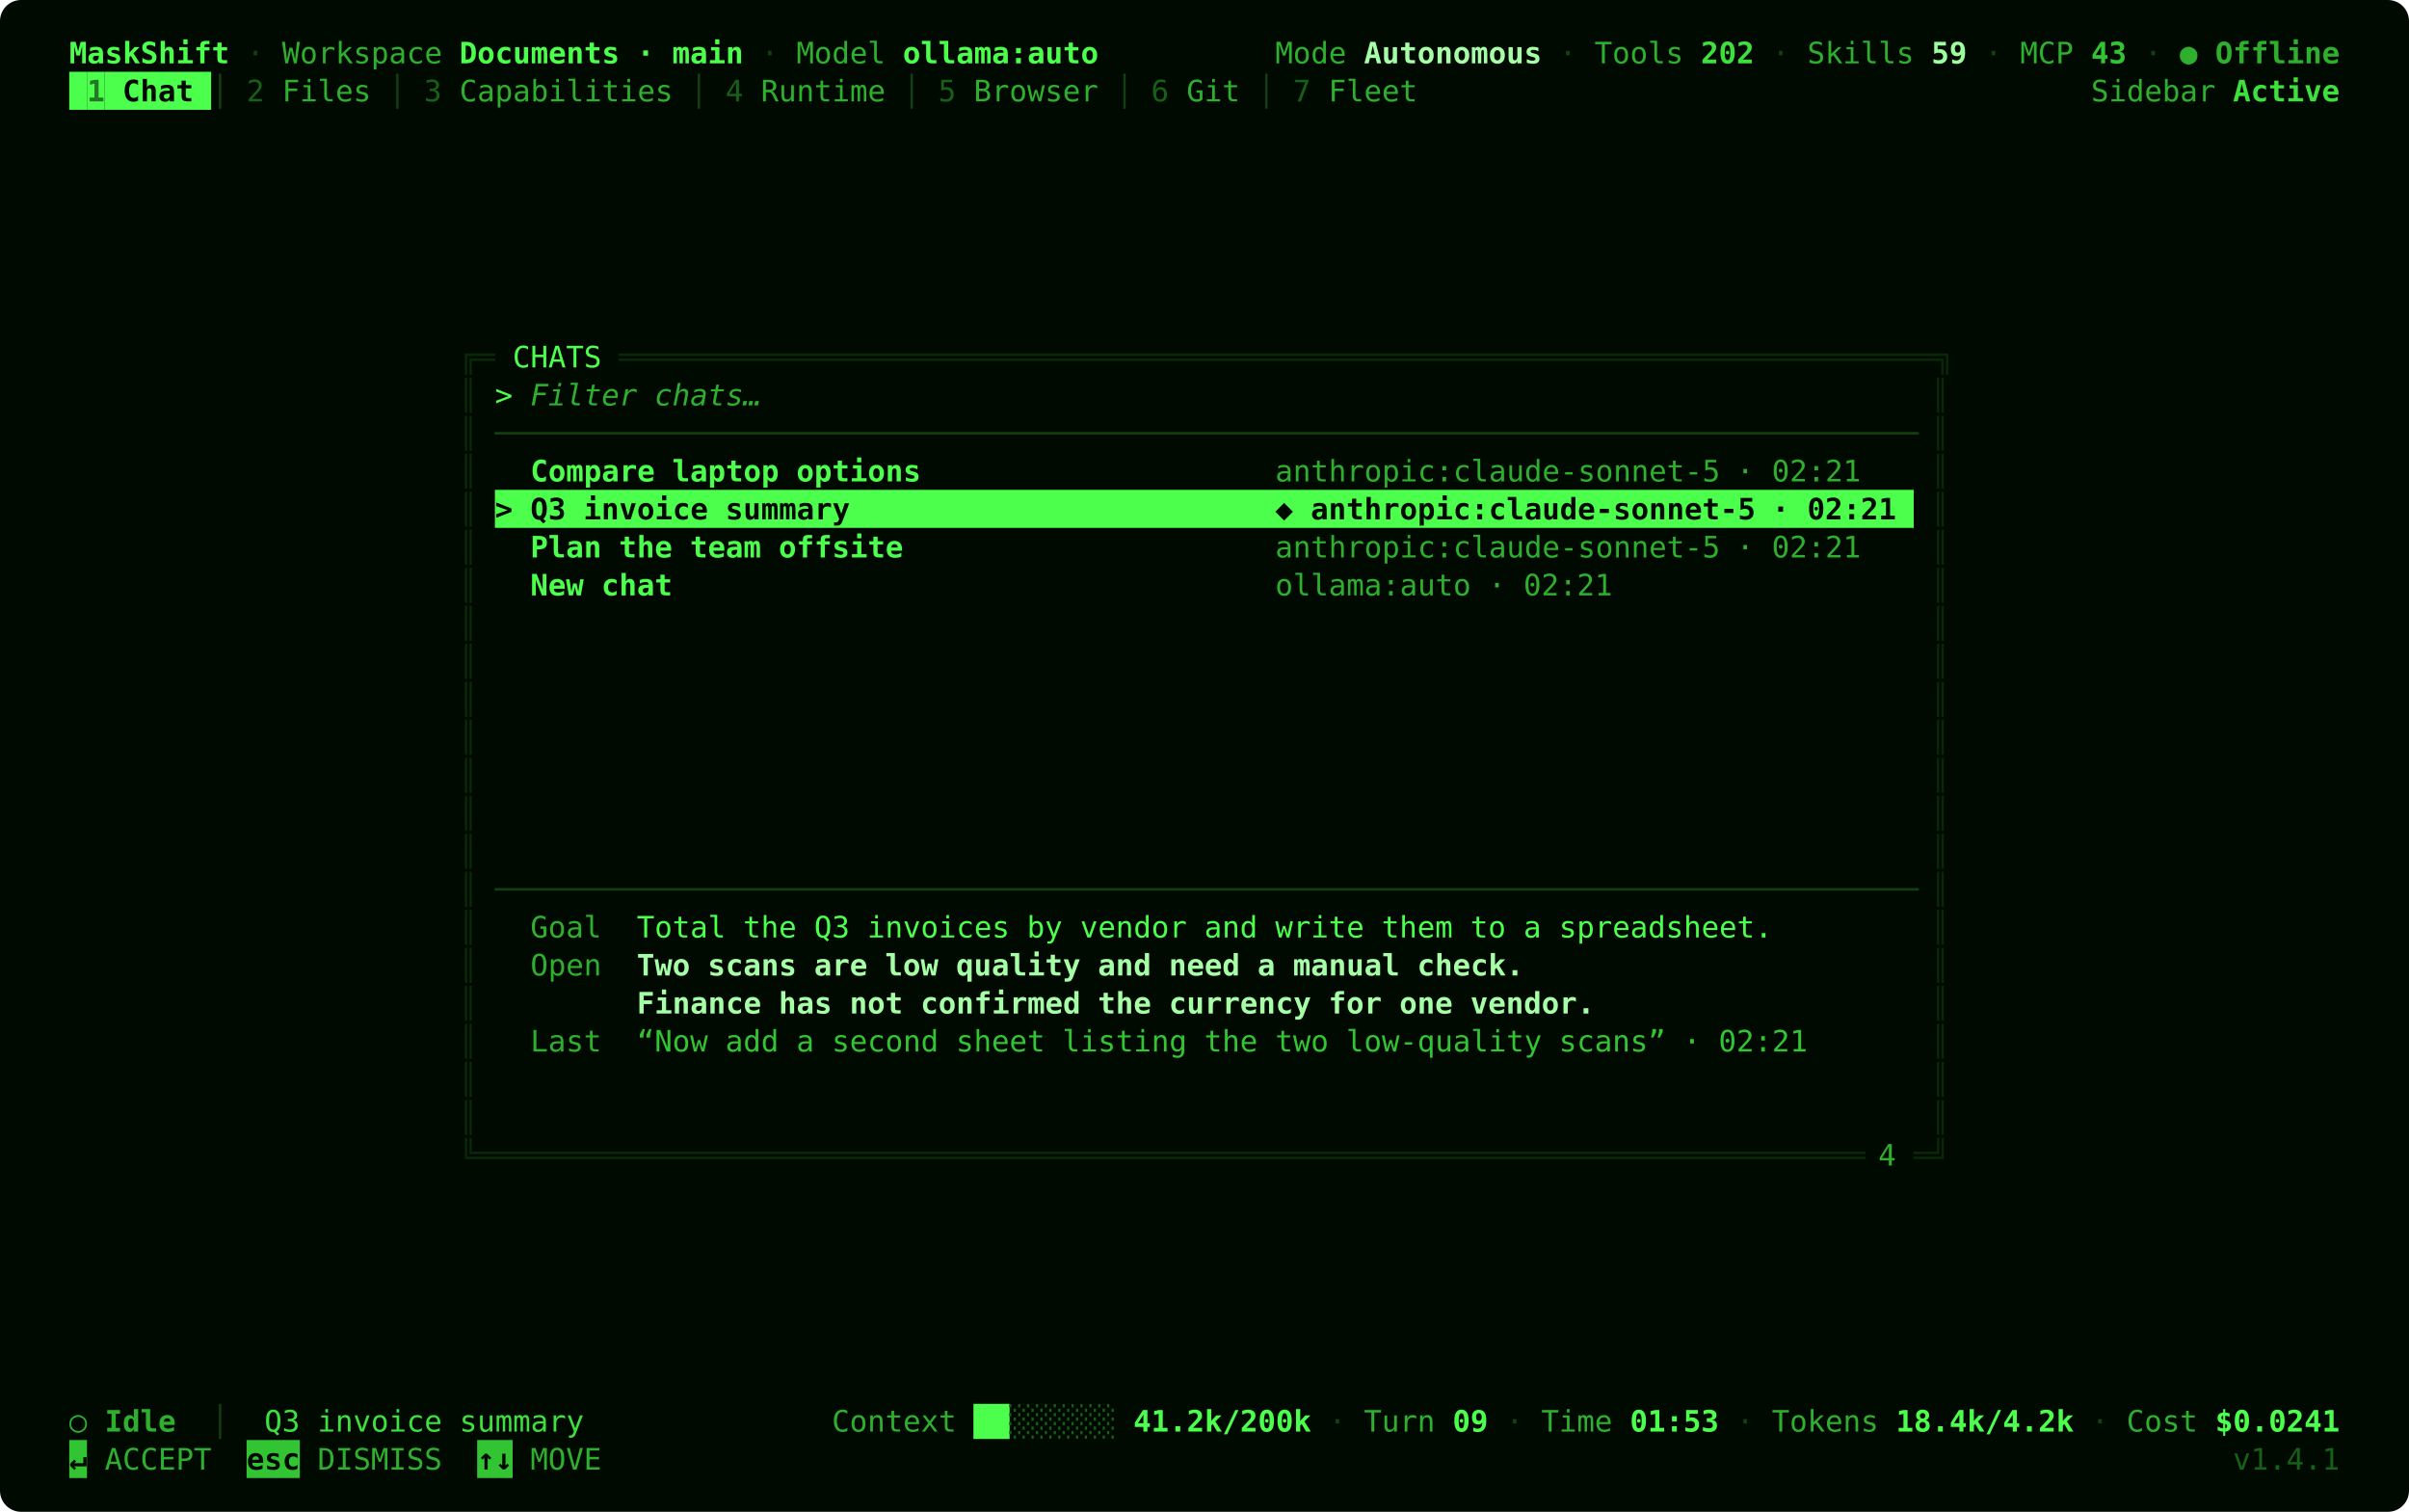
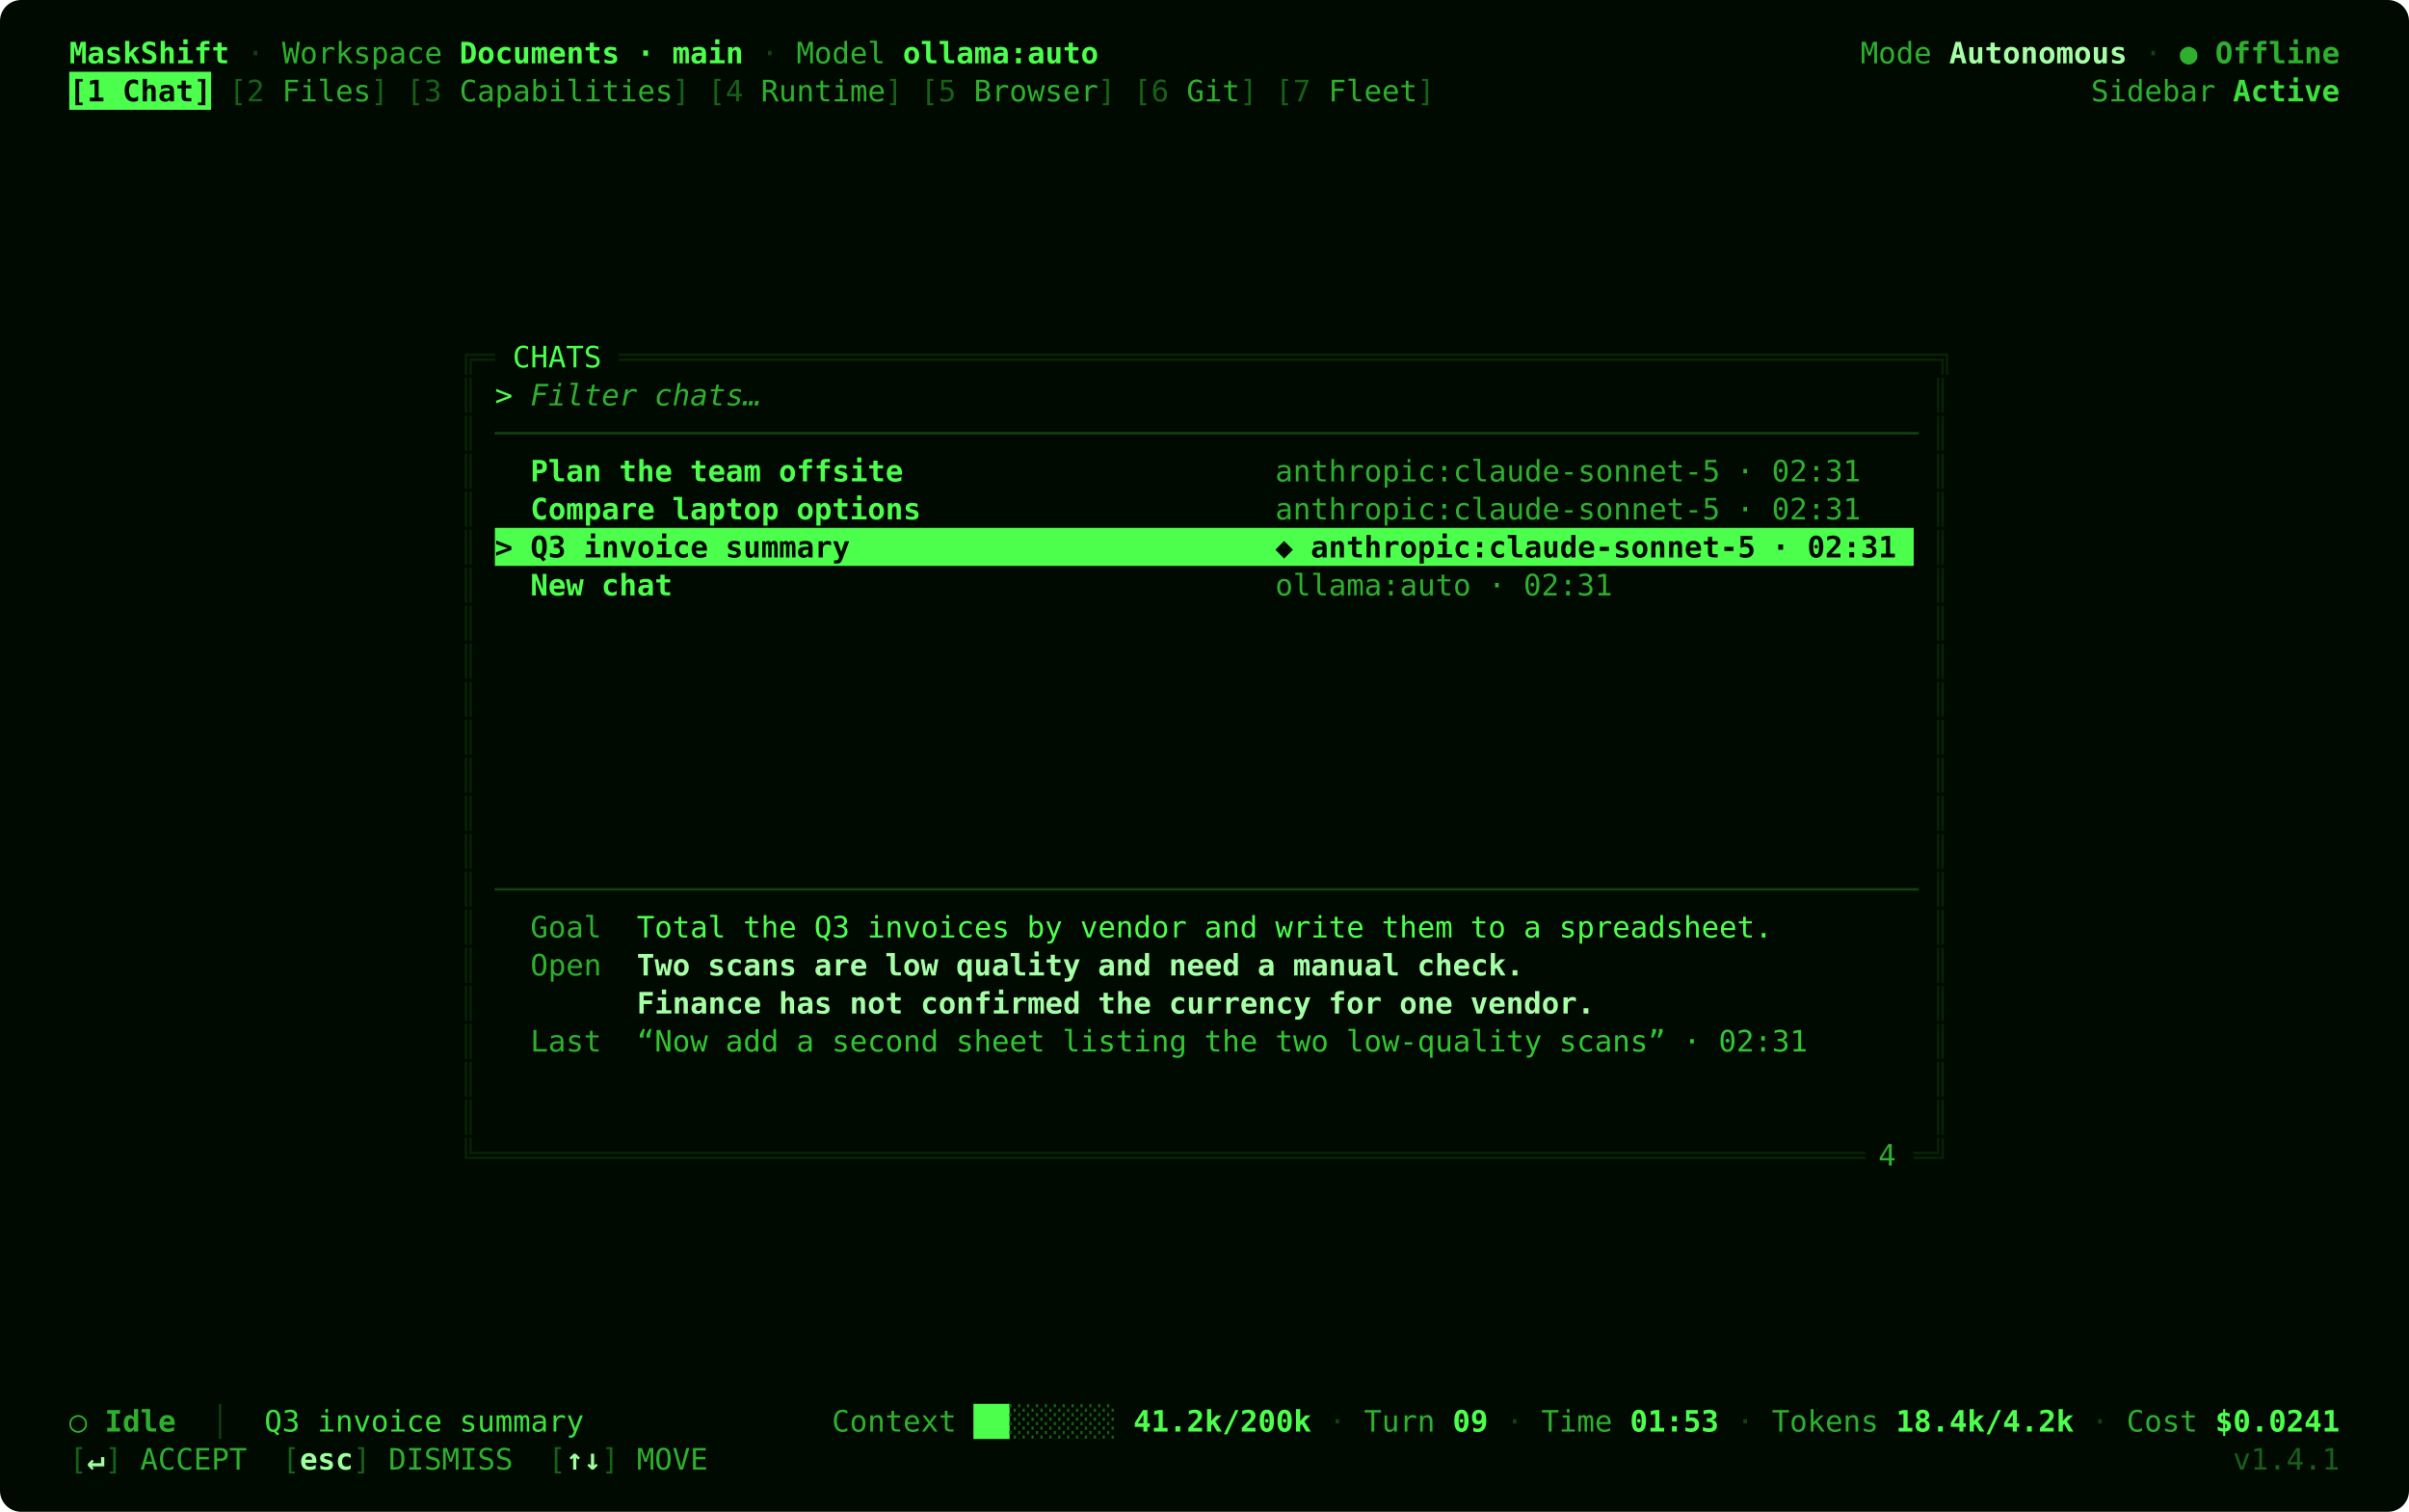
<svg xmlns="http://www.w3.org/2000/svg" width="1141" height="716" viewBox="0 0 1141 716" role="img" aria-label="MaskShift — chats">
  <rect width="100%" height="100%" rx="10" fill="#010a01" />
  <g font-family="SFMono-Regular, Menlo, Consolas, DejaVu Sans Mono, monospace" font-size="14" xml:space="preserve">
    <text x="32.80" y="30.00" fill="#4dff4d" textLength="75.60" lengthAdjust="spacingAndGlyphs" font-weight="700">MaskShift</text>
    <text x="116.80" y="30.00" fill="#124012" textLength="8.40" lengthAdjust="spacingAndGlyphs">·</text>
    <text x="133.60" y="30.00" fill="#2eaf2e" textLength="75.60" lengthAdjust="spacingAndGlyphs">Workspace</text>
    <text x="217.60" y="30.00" fill="#4dff4d" textLength="75.60" lengthAdjust="spacingAndGlyphs" font-weight="700">Documents</text>
    <text x="301.60" y="30.00" fill="#4dff4d" textLength="8.40" lengthAdjust="spacingAndGlyphs" font-weight="700">·</text>
    <text x="318.40" y="30.00" fill="#4dff4d" textLength="33.60" lengthAdjust="spacingAndGlyphs" font-weight="700">main</text>
    <text x="360.40" y="30.00" fill="#124012" textLength="8.40" lengthAdjust="spacingAndGlyphs">·</text>
    <text x="377.20" y="30.00" fill="#2eaf2e" textLength="42.00" lengthAdjust="spacingAndGlyphs">Model</text>
    <text x="427.60" y="30.00" fill="#4dff4d" textLength="92.40" lengthAdjust="spacingAndGlyphs" font-weight="700">ollama:auto</text>
-     <text x="604.00" y="30.00" fill="#2eaf2e" textLength="33.60" lengthAdjust="spacingAndGlyphs">Mode</text>
-     <text x="646.00" y="30.00" fill="#a6ffa6" textLength="84.00" lengthAdjust="spacingAndGlyphs" font-weight="700">Autonomous</text>
-     <text x="738.40" y="30.00" fill="#124012" textLength="8.40" lengthAdjust="spacingAndGlyphs">·</text>
-     <text x="755.20" y="30.00" fill="#2eaf2e" textLength="42.00" lengthAdjust="spacingAndGlyphs">Tools</text>
-     <text x="805.60" y="30.00" fill="#3ee03e" textLength="25.20" lengthAdjust="spacingAndGlyphs" font-weight="700">202</text>
-     <text x="839.20" y="30.00" fill="#124012" textLength="8.40" lengthAdjust="spacingAndGlyphs">·</text>
-     <text x="856.00" y="30.00" fill="#2eaf2e" textLength="50.40" lengthAdjust="spacingAndGlyphs">Skills</text>
-     <text x="914.80" y="30.00" fill="#9dff9d" textLength="16.80" lengthAdjust="spacingAndGlyphs" font-weight="700">59</text>
-     <text x="940.00" y="30.00" fill="#124012" textLength="8.40" lengthAdjust="spacingAndGlyphs">·</text>
-     <text x="956.80" y="30.00" fill="#2eaf2e" textLength="25.20" lengthAdjust="spacingAndGlyphs">MCP</text>
-     <text x="990.40" y="30.00" fill="#33c433" textLength="16.80" lengthAdjust="spacingAndGlyphs" font-weight="700">43</text>
+     <text x="881.20" y="30.00" fill="#2eaf2e" textLength="33.60" lengthAdjust="spacingAndGlyphs">Mode</text>
+     <text x="923.20" y="30.00" fill="#a6ffa6" textLength="84.00" lengthAdjust="spacingAndGlyphs" font-weight="700">Autonomous</text>
    <text x="1015.60" y="30.00" fill="#124012" textLength="8.40" lengthAdjust="spacingAndGlyphs">·</text>
    <text x="1032.40" y="30.00" fill="#2eaf2e" textLength="8.40" lengthAdjust="spacingAndGlyphs">●</text>
    <text x="1049.20" y="30.00" fill="#2eaf2e" textLength="58.80" lengthAdjust="spacingAndGlyphs" font-weight="700">Offline</text>
-     <rect x="32.80" y="34.00" width="8.40" height="18" fill="#4dff4d" />
-     <rect x="41.20" y="34.00" width="8.40" height="18" fill="#4dff4d" />
-     <text x="41.20" y="48.00" fill="#237823" textLength="8.40" lengthAdjust="spacingAndGlyphs" font-weight="700">1</text>
-     <rect x="49.60" y="34.00" width="50.40" height="18" fill="#4dff4d" />
-     <text x="58.00" y="48.00" fill="#010a01" textLength="33.60" lengthAdjust="spacingAndGlyphs" font-weight="700">Chat</text>
-     <text x="100.00" y="48.00" fill="#124012" textLength="8.40" lengthAdjust="spacingAndGlyphs">│</text>
-     <text x="116.80" y="48.00" fill="#176017" textLength="8.40" lengthAdjust="spacingAndGlyphs">2</text>
+     <rect x="32.80" y="34.00" width="67.20" height="18" fill="#4dff4d" />
+     <text x="32.80" y="48.00" fill="#010a01" textLength="16.80" lengthAdjust="spacingAndGlyphs" font-weight="700">[1</text>
+     <text x="58.00" y="48.00" fill="#010a01" textLength="42.00" lengthAdjust="spacingAndGlyphs" font-weight="700">Chat]</text>
+     <text x="108.40" y="48.00" fill="#176017" textLength="16.80" lengthAdjust="spacingAndGlyphs">[2</text>
    <text x="133.60" y="48.00" fill="#2eaf2e" textLength="42.00" lengthAdjust="spacingAndGlyphs">Files</text>
-     <text x="184.00" y="48.00" fill="#124012" textLength="8.40" lengthAdjust="spacingAndGlyphs">│</text>
-     <text x="200.80" y="48.00" fill="#176017" textLength="8.40" lengthAdjust="spacingAndGlyphs">3</text>
+     <text x="175.60" y="48.00" fill="#176017" textLength="8.40" lengthAdjust="spacingAndGlyphs">]</text>
+     <text x="192.40" y="48.00" fill="#176017" textLength="16.80" lengthAdjust="spacingAndGlyphs">[3</text>
    <text x="217.60" y="48.00" fill="#2eaf2e" textLength="100.80" lengthAdjust="spacingAndGlyphs">Capabilities</text>
-     <text x="326.80" y="48.00" fill="#124012" textLength="8.40" lengthAdjust="spacingAndGlyphs">│</text>
-     <text x="343.60" y="48.00" fill="#176017" textLength="8.40" lengthAdjust="spacingAndGlyphs">4</text>
+     <text x="318.40" y="48.00" fill="#176017" textLength="8.40" lengthAdjust="spacingAndGlyphs">]</text>
+     <text x="335.20" y="48.00" fill="#176017" textLength="16.80" lengthAdjust="spacingAndGlyphs">[4</text>
    <text x="360.40" y="48.00" fill="#2eaf2e" textLength="58.80" lengthAdjust="spacingAndGlyphs">Runtime</text>
-     <text x="427.60" y="48.00" fill="#124012" textLength="8.40" lengthAdjust="spacingAndGlyphs">│</text>
-     <text x="444.40" y="48.00" fill="#176017" textLength="8.40" lengthAdjust="spacingAndGlyphs">5</text>
+     <text x="419.20" y="48.00" fill="#176017" textLength="8.40" lengthAdjust="spacingAndGlyphs">]</text>
+     <text x="436.00" y="48.00" fill="#176017" textLength="16.80" lengthAdjust="spacingAndGlyphs">[5</text>
    <text x="461.20" y="48.00" fill="#2eaf2e" textLength="58.80" lengthAdjust="spacingAndGlyphs">Browser</text>
-     <text x="528.40" y="48.00" fill="#124012" textLength="8.40" lengthAdjust="spacingAndGlyphs">│</text>
-     <text x="545.20" y="48.00" fill="#176017" textLength="8.40" lengthAdjust="spacingAndGlyphs">6</text>
+     <text x="520.00" y="48.00" fill="#176017" textLength="8.40" lengthAdjust="spacingAndGlyphs">]</text>
+     <text x="536.80" y="48.00" fill="#176017" textLength="16.80" lengthAdjust="spacingAndGlyphs">[6</text>
    <text x="562.00" y="48.00" fill="#2eaf2e" textLength="25.20" lengthAdjust="spacingAndGlyphs">Git</text>
-     <text x="595.60" y="48.00" fill="#124012" textLength="8.40" lengthAdjust="spacingAndGlyphs">│</text>
-     <text x="612.40" y="48.00" fill="#176017" textLength="8.40" lengthAdjust="spacingAndGlyphs">7</text>
+     <text x="587.20" y="48.00" fill="#176017" textLength="8.40" lengthAdjust="spacingAndGlyphs">]</text>
+     <text x="604.00" y="48.00" fill="#176017" textLength="16.80" lengthAdjust="spacingAndGlyphs">[7</text>
    <text x="629.20" y="48.00" fill="#2eaf2e" textLength="42.00" lengthAdjust="spacingAndGlyphs">Fleet</text>
+     <text x="671.20" y="48.00" fill="#176017" textLength="8.40" lengthAdjust="spacingAndGlyphs">]</text>
    <text x="990.40" y="48.00" fill="#2eaf2e" textLength="58.80" lengthAdjust="spacingAndGlyphs">Sidebar</text>
    <text x="1057.60" y="48.00" fill="#3ee03e" textLength="50.40" lengthAdjust="spacingAndGlyphs" font-weight="700">Active</text>
-     <text x="217.60" y="174.00" fill="#082808" textLength="16.80" lengthAdjust="spacingAndGlyphs">╔═</text>
+     <text x="217.60" y="174.00" fill="#072207" textLength="16.80" lengthAdjust="spacingAndGlyphs">╔═</text>
    <text x="242.80" y="174.00" fill="#4dff4d" textLength="42.00" lengthAdjust="spacingAndGlyphs">CHATS</text>
-     <text x="293.20" y="174.00" fill="#082808" textLength="630.00" lengthAdjust="spacingAndGlyphs">══════════════════════════════════════════════════════════════════════════╗</text>
-     <text x="217.60" y="192.00" fill="#082808" textLength="8.40" lengthAdjust="spacingAndGlyphs">║</text>
+     <text x="293.20" y="174.00" fill="#072207" textLength="630.00" lengthAdjust="spacingAndGlyphs">══════════════════════════════════════════════════════════════════════════╗</text>
+     <text x="217.60" y="192.00" fill="#072207" textLength="8.40" lengthAdjust="spacingAndGlyphs">║</text>
    <text x="234.40" y="192.00" fill="#4dff4d" textLength="8.40" lengthAdjust="spacingAndGlyphs">&gt;</text>
    <text x="251.20" y="192.00" fill="#2eaf2e" textLength="50.40" lengthAdjust="spacingAndGlyphs" font-style="italic">Filter</text>
    <text x="310.00" y="192.00" fill="#2eaf2e" textLength="50.40" lengthAdjust="spacingAndGlyphs" font-style="italic">chats…</text>
-     <text x="914.80" y="192.00" fill="#082808" textLength="8.40" lengthAdjust="spacingAndGlyphs">║</text>
-     <text x="217.60" y="210.00" fill="#082808" textLength="8.40" lengthAdjust="spacingAndGlyphs">║</text>
+     <text x="914.80" y="192.00" fill="#072207" textLength="8.40" lengthAdjust="spacingAndGlyphs">║</text>
+     <text x="217.60" y="210.00" fill="#072207" textLength="8.40" lengthAdjust="spacingAndGlyphs">║</text>
    <text x="234.40" y="210.00" fill="#124012" textLength="672.00" lengthAdjust="spacingAndGlyphs">────────────────────────────────────────────────────────────────────────────────</text>
-     <text x="914.80" y="210.00" fill="#082808" textLength="8.40" lengthAdjust="spacingAndGlyphs">║</text>
-     <text x="217.60" y="228.00" fill="#082808" textLength="8.40" lengthAdjust="spacingAndGlyphs">║</text>
-     <text x="251.20" y="228.00" fill="#4dff4d" textLength="58.80" lengthAdjust="spacingAndGlyphs" font-weight="700">Compare</text>
-     <text x="318.40" y="228.00" fill="#4dff4d" textLength="50.40" lengthAdjust="spacingAndGlyphs" font-weight="700">laptop</text>
-     <text x="377.20" y="228.00" fill="#4dff4d" textLength="58.80" lengthAdjust="spacingAndGlyphs" font-weight="700">options</text>
+     <text x="914.80" y="210.00" fill="#072207" textLength="8.40" lengthAdjust="spacingAndGlyphs">║</text>
+     <text x="217.60" y="228.00" fill="#072207" textLength="8.40" lengthAdjust="spacingAndGlyphs">║</text>
+     <text x="251.20" y="228.00" fill="#4dff4d" textLength="33.60" lengthAdjust="spacingAndGlyphs" font-weight="700">Plan</text>
+     <text x="293.20" y="228.00" fill="#4dff4d" textLength="25.20" lengthAdjust="spacingAndGlyphs" font-weight="700">the</text>
+     <text x="326.80" y="228.00" fill="#4dff4d" textLength="33.60" lengthAdjust="spacingAndGlyphs" font-weight="700">team</text>
+     <text x="368.80" y="228.00" fill="#4dff4d" textLength="58.80" lengthAdjust="spacingAndGlyphs" font-weight="700">offsite</text>
    <text x="604.00" y="228.00" fill="#2eaf2e" textLength="210.00" lengthAdjust="spacingAndGlyphs">anthropic:claude-sonnet-5</text>
    <text x="822.40" y="228.00" fill="#2eaf2e" textLength="8.40" lengthAdjust="spacingAndGlyphs">·</text>
-     <text x="839.20" y="228.00" fill="#2eaf2e" textLength="42.00" lengthAdjust="spacingAndGlyphs">02:21</text>
-     <text x="914.80" y="228.00" fill="#082808" textLength="8.40" lengthAdjust="spacingAndGlyphs">║</text>
-     <text x="217.60" y="246.00" fill="#082808" textLength="8.40" lengthAdjust="spacingAndGlyphs">║</text>
-     <rect x="234.40" y="232.00" width="672.00" height="18" fill="#4dff4d" />
-     <text x="234.40" y="246.00" fill="#010a01" textLength="8.40" lengthAdjust="spacingAndGlyphs" font-weight="700">&gt;</text>
-     <text x="251.20" y="246.00" fill="#010a01" textLength="16.80" lengthAdjust="spacingAndGlyphs" font-weight="700">Q3</text>
-     <text x="276.40" y="246.00" fill="#010a01" textLength="58.80" lengthAdjust="spacingAndGlyphs" font-weight="700">invoice</text>
-     <text x="343.60" y="246.00" fill="#010a01" textLength="58.80" lengthAdjust="spacingAndGlyphs" font-weight="700">summary</text>
-     <text x="604.00" y="246.00" fill="#010a01" textLength="8.40" lengthAdjust="spacingAndGlyphs" font-weight="700">◆</text>
-     <text x="620.80" y="246.00" fill="#010a01" textLength="210.00" lengthAdjust="spacingAndGlyphs" font-weight="700">anthropic:claude-sonnet-5</text>
-     <text x="839.20" y="246.00" fill="#010a01" textLength="8.40" lengthAdjust="spacingAndGlyphs" font-weight="700">·</text>
-     <text x="856.00" y="246.00" fill="#010a01" textLength="42.00" lengthAdjust="spacingAndGlyphs" font-weight="700">02:21</text>
-     <text x="914.80" y="246.00" fill="#082808" textLength="8.40" lengthAdjust="spacingAndGlyphs">║</text>
-     <text x="217.60" y="264.00" fill="#082808" textLength="8.40" lengthAdjust="spacingAndGlyphs">║</text>
-     <text x="251.20" y="264.00" fill="#4dff4d" textLength="33.60" lengthAdjust="spacingAndGlyphs" font-weight="700">Plan</text>
-     <text x="293.20" y="264.00" fill="#4dff4d" textLength="25.20" lengthAdjust="spacingAndGlyphs" font-weight="700">the</text>
-     <text x="326.80" y="264.00" fill="#4dff4d" textLength="33.60" lengthAdjust="spacingAndGlyphs" font-weight="700">team</text>
-     <text x="368.80" y="264.00" fill="#4dff4d" textLength="58.80" lengthAdjust="spacingAndGlyphs" font-weight="700">offsite</text>
-     <text x="604.00" y="264.00" fill="#2eaf2e" textLength="210.00" lengthAdjust="spacingAndGlyphs">anthropic:claude-sonnet-5</text>
-     <text x="822.40" y="264.00" fill="#2eaf2e" textLength="8.40" lengthAdjust="spacingAndGlyphs">·</text>
-     <text x="839.20" y="264.00" fill="#2eaf2e" textLength="42.00" lengthAdjust="spacingAndGlyphs">02:21</text>
-     <text x="914.80" y="264.00" fill="#082808" textLength="8.40" lengthAdjust="spacingAndGlyphs">║</text>
-     <text x="217.60" y="282.00" fill="#082808" textLength="8.40" lengthAdjust="spacingAndGlyphs">║</text>
+     <text x="839.20" y="228.00" fill="#2eaf2e" textLength="42.00" lengthAdjust="spacingAndGlyphs">02:31</text>
+     <text x="914.80" y="228.00" fill="#072207" textLength="8.40" lengthAdjust="spacingAndGlyphs">║</text>
+     <text x="217.60" y="246.00" fill="#072207" textLength="8.40" lengthAdjust="spacingAndGlyphs">║</text>
+     <text x="251.20" y="246.00" fill="#4dff4d" textLength="58.80" lengthAdjust="spacingAndGlyphs" font-weight="700">Compare</text>
+     <text x="318.40" y="246.00" fill="#4dff4d" textLength="50.40" lengthAdjust="spacingAndGlyphs" font-weight="700">laptop</text>
+     <text x="377.20" y="246.00" fill="#4dff4d" textLength="58.80" lengthAdjust="spacingAndGlyphs" font-weight="700">options</text>
+     <text x="604.00" y="246.00" fill="#2eaf2e" textLength="210.00" lengthAdjust="spacingAndGlyphs">anthropic:claude-sonnet-5</text>
+     <text x="822.40" y="246.00" fill="#2eaf2e" textLength="8.40" lengthAdjust="spacingAndGlyphs">·</text>
+     <text x="839.20" y="246.00" fill="#2eaf2e" textLength="42.00" lengthAdjust="spacingAndGlyphs">02:31</text>
+     <text x="914.80" y="246.00" fill="#072207" textLength="8.40" lengthAdjust="spacingAndGlyphs">║</text>
+     <text x="217.60" y="264.00" fill="#072207" textLength="8.40" lengthAdjust="spacingAndGlyphs">║</text>
+     <rect x="234.40" y="250.00" width="672.00" height="18" fill="#4dff4d" />
+     <text x="234.40" y="264.00" fill="#010a01" textLength="8.40" lengthAdjust="spacingAndGlyphs" font-weight="700">&gt;</text>
+     <text x="251.20" y="264.00" fill="#010a01" textLength="16.80" lengthAdjust="spacingAndGlyphs" font-weight="700">Q3</text>
+     <text x="276.40" y="264.00" fill="#010a01" textLength="58.80" lengthAdjust="spacingAndGlyphs" font-weight="700">invoice</text>
+     <text x="343.60" y="264.00" fill="#010a01" textLength="58.80" lengthAdjust="spacingAndGlyphs" font-weight="700">summary</text>
+     <text x="604.00" y="264.00" fill="#010a01" textLength="8.40" lengthAdjust="spacingAndGlyphs" font-weight="700">◆</text>
+     <text x="620.80" y="264.00" fill="#010a01" textLength="210.00" lengthAdjust="spacingAndGlyphs" font-weight="700">anthropic:claude-sonnet-5</text>
+     <text x="839.20" y="264.00" fill="#010a01" textLength="8.40" lengthAdjust="spacingAndGlyphs" font-weight="700">·</text>
+     <text x="856.00" y="264.00" fill="#010a01" textLength="42.00" lengthAdjust="spacingAndGlyphs" font-weight="700">02:31</text>
+     <text x="914.80" y="264.00" fill="#072207" textLength="8.40" lengthAdjust="spacingAndGlyphs">║</text>
+     <text x="217.60" y="282.00" fill="#072207" textLength="8.40" lengthAdjust="spacingAndGlyphs">║</text>
    <text x="251.20" y="282.00" fill="#4dff4d" textLength="25.20" lengthAdjust="spacingAndGlyphs" font-weight="700">New</text>
    <text x="284.80" y="282.00" fill="#4dff4d" textLength="33.60" lengthAdjust="spacingAndGlyphs" font-weight="700">chat</text>
    <text x="604.00" y="282.00" fill="#2eaf2e" textLength="92.40" lengthAdjust="spacingAndGlyphs">ollama:auto</text>
    <text x="704.80" y="282.00" fill="#2eaf2e" textLength="8.40" lengthAdjust="spacingAndGlyphs">·</text>
-     <text x="721.60" y="282.00" fill="#2eaf2e" textLength="42.00" lengthAdjust="spacingAndGlyphs">02:21</text>
-     <text x="914.80" y="282.00" fill="#082808" textLength="8.40" lengthAdjust="spacingAndGlyphs">║</text>
-     <text x="217.60" y="300.00" fill="#082808" textLength="8.40" lengthAdjust="spacingAndGlyphs">║</text>
-     <text x="914.80" y="300.00" fill="#082808" textLength="8.40" lengthAdjust="spacingAndGlyphs">║</text>
-     <text x="217.60" y="318.00" fill="#082808" textLength="8.40" lengthAdjust="spacingAndGlyphs">║</text>
-     <text x="914.80" y="318.00" fill="#082808" textLength="8.40" lengthAdjust="spacingAndGlyphs">║</text>
-     <text x="217.60" y="336.00" fill="#082808" textLength="8.40" lengthAdjust="spacingAndGlyphs">║</text>
-     <text x="914.80" y="336.00" fill="#082808" textLength="8.40" lengthAdjust="spacingAndGlyphs">║</text>
-     <text x="217.60" y="354.00" fill="#082808" textLength="8.40" lengthAdjust="spacingAndGlyphs">║</text>
-     <text x="914.80" y="354.00" fill="#082808" textLength="8.40" lengthAdjust="spacingAndGlyphs">║</text>
-     <text x="217.60" y="372.00" fill="#082808" textLength="8.40" lengthAdjust="spacingAndGlyphs">║</text>
-     <text x="914.80" y="372.00" fill="#082808" textLength="8.40" lengthAdjust="spacingAndGlyphs">║</text>
-     <text x="217.60" y="390.00" fill="#082808" textLength="8.40" lengthAdjust="spacingAndGlyphs">║</text>
-     <text x="914.80" y="390.00" fill="#082808" textLength="8.40" lengthAdjust="spacingAndGlyphs">║</text>
-     <text x="217.60" y="408.00" fill="#082808" textLength="8.40" lengthAdjust="spacingAndGlyphs">║</text>
-     <text x="914.80" y="408.00" fill="#082808" textLength="8.40" lengthAdjust="spacingAndGlyphs">║</text>
-     <text x="217.60" y="426.00" fill="#082808" textLength="8.40" lengthAdjust="spacingAndGlyphs">║</text>
+     <text x="721.60" y="282.00" fill="#2eaf2e" textLength="42.00" lengthAdjust="spacingAndGlyphs">02:31</text>
+     <text x="914.80" y="282.00" fill="#072207" textLength="8.40" lengthAdjust="spacingAndGlyphs">║</text>
+     <text x="217.60" y="300.00" fill="#072207" textLength="8.40" lengthAdjust="spacingAndGlyphs">║</text>
+     <text x="914.80" y="300.00" fill="#072207" textLength="8.40" lengthAdjust="spacingAndGlyphs">║</text>
+     <text x="217.60" y="318.00" fill="#072207" textLength="8.40" lengthAdjust="spacingAndGlyphs">║</text>
+     <text x="914.80" y="318.00" fill="#072207" textLength="8.40" lengthAdjust="spacingAndGlyphs">║</text>
+     <text x="217.60" y="336.00" fill="#072207" textLength="8.40" lengthAdjust="spacingAndGlyphs">║</text>
+     <text x="914.80" y="336.00" fill="#072207" textLength="8.40" lengthAdjust="spacingAndGlyphs">║</text>
+     <text x="217.60" y="354.00" fill="#072207" textLength="8.40" lengthAdjust="spacingAndGlyphs">║</text>
+     <text x="914.80" y="354.00" fill="#072207" textLength="8.40" lengthAdjust="spacingAndGlyphs">║</text>
+     <text x="217.60" y="372.00" fill="#072207" textLength="8.40" lengthAdjust="spacingAndGlyphs">║</text>
+     <text x="914.80" y="372.00" fill="#072207" textLength="8.40" lengthAdjust="spacingAndGlyphs">║</text>
+     <text x="217.60" y="390.00" fill="#072207" textLength="8.40" lengthAdjust="spacingAndGlyphs">║</text>
+     <text x="914.80" y="390.00" fill="#072207" textLength="8.40" lengthAdjust="spacingAndGlyphs">║</text>
+     <text x="217.60" y="408.00" fill="#072207" textLength="8.40" lengthAdjust="spacingAndGlyphs">║</text>
+     <text x="914.80" y="408.00" fill="#072207" textLength="8.40" lengthAdjust="spacingAndGlyphs">║</text>
+     <text x="217.60" y="426.00" fill="#072207" textLength="8.40" lengthAdjust="spacingAndGlyphs">║</text>
    <text x="234.40" y="426.00" fill="#124012" textLength="672.00" lengthAdjust="spacingAndGlyphs">────────────────────────────────────────────────────────────────────────────────</text>
-     <text x="914.80" y="426.00" fill="#082808" textLength="8.40" lengthAdjust="spacingAndGlyphs">║</text>
-     <text x="217.60" y="444.00" fill="#082808" textLength="8.40" lengthAdjust="spacingAndGlyphs">║</text>
+     <text x="914.80" y="426.00" fill="#072207" textLength="8.40" lengthAdjust="spacingAndGlyphs">║</text>
+     <text x="217.60" y="444.00" fill="#072207" textLength="8.40" lengthAdjust="spacingAndGlyphs">║</text>
    <text x="251.20" y="444.00" fill="#2eaf2e" textLength="33.60" lengthAdjust="spacingAndGlyphs">Goal</text>
    <text x="301.60" y="444.00" fill="#4dff4d" textLength="42.00" lengthAdjust="spacingAndGlyphs">Total</text>
    <text x="352.00" y="444.00" fill="#4dff4d" textLength="25.20" lengthAdjust="spacingAndGlyphs">the</text>
    <text x="385.60" y="444.00" fill="#4dff4d" textLength="16.80" lengthAdjust="spacingAndGlyphs">Q3</text>
    <text x="410.80" y="444.00" fill="#4dff4d" textLength="67.20" lengthAdjust="spacingAndGlyphs">invoices</text>
    <text x="486.40" y="444.00" fill="#4dff4d" textLength="16.80" lengthAdjust="spacingAndGlyphs">by</text>
    <text x="511.60" y="444.00" fill="#4dff4d" textLength="50.40" lengthAdjust="spacingAndGlyphs">vendor</text>
    <text x="570.40" y="444.00" fill="#4dff4d" textLength="25.20" lengthAdjust="spacingAndGlyphs">and</text>
    <text x="604.00" y="444.00" fill="#4dff4d" textLength="42.00" lengthAdjust="spacingAndGlyphs">write</text>
    <text x="654.40" y="444.00" fill="#4dff4d" textLength="33.60" lengthAdjust="spacingAndGlyphs">them</text>
    <text x="696.40" y="444.00" fill="#4dff4d" textLength="16.80" lengthAdjust="spacingAndGlyphs">to</text>
    <text x="721.60" y="444.00" fill="#4dff4d" textLength="8.40" lengthAdjust="spacingAndGlyphs">a</text>
    <text x="738.40" y="444.00" fill="#4dff4d" textLength="100.80" lengthAdjust="spacingAndGlyphs">spreadsheet.</text>
-     <text x="914.80" y="444.00" fill="#082808" textLength="8.40" lengthAdjust="spacingAndGlyphs">║</text>
-     <text x="217.60" y="462.00" fill="#082808" textLength="8.40" lengthAdjust="spacingAndGlyphs">║</text>
+     <text x="914.80" y="444.00" fill="#072207" textLength="8.40" lengthAdjust="spacingAndGlyphs">║</text>
+     <text x="217.60" y="462.00" fill="#072207" textLength="8.40" lengthAdjust="spacingAndGlyphs">║</text>
    <text x="251.20" y="462.00" fill="#2eaf2e" textLength="33.60" lengthAdjust="spacingAndGlyphs">Open</text>
    <text x="301.60" y="462.00" fill="#a6ffa6" textLength="25.20" lengthAdjust="spacingAndGlyphs" font-weight="700">Two</text>
    <text x="335.20" y="462.00" fill="#a6ffa6" textLength="42.00" lengthAdjust="spacingAndGlyphs" font-weight="700">scans</text>
    <text x="385.60" y="462.00" fill="#a6ffa6" textLength="25.20" lengthAdjust="spacingAndGlyphs" font-weight="700">are</text>
    <text x="419.20" y="462.00" fill="#a6ffa6" textLength="25.20" lengthAdjust="spacingAndGlyphs" font-weight="700">low</text>
    <text x="452.80" y="462.00" fill="#a6ffa6" textLength="58.80" lengthAdjust="spacingAndGlyphs" font-weight="700">quality</text>
    <text x="520.00" y="462.00" fill="#a6ffa6" textLength="25.20" lengthAdjust="spacingAndGlyphs" font-weight="700">and</text>
    <text x="553.60" y="462.00" fill="#a6ffa6" textLength="33.60" lengthAdjust="spacingAndGlyphs" font-weight="700">need</text>
    <text x="595.60" y="462.00" fill="#a6ffa6" textLength="8.40" lengthAdjust="spacingAndGlyphs" font-weight="700">a</text>
    <text x="612.40" y="462.00" fill="#a6ffa6" textLength="50.40" lengthAdjust="spacingAndGlyphs" font-weight="700">manual</text>
    <text x="671.20" y="462.00" fill="#a6ffa6" textLength="50.40" lengthAdjust="spacingAndGlyphs" font-weight="700">check.</text>
-     <text x="914.80" y="462.00" fill="#082808" textLength="8.40" lengthAdjust="spacingAndGlyphs">║</text>
-     <text x="217.60" y="480.00" fill="#082808" textLength="8.40" lengthAdjust="spacingAndGlyphs">║</text>
+     <text x="914.80" y="462.00" fill="#072207" textLength="8.40" lengthAdjust="spacingAndGlyphs">║</text>
+     <text x="217.60" y="480.00" fill="#072207" textLength="8.40" lengthAdjust="spacingAndGlyphs">║</text>
    <text x="301.60" y="480.00" fill="#a6ffa6" textLength="58.80" lengthAdjust="spacingAndGlyphs" font-weight="700">Finance</text>
    <text x="368.80" y="480.00" fill="#a6ffa6" textLength="25.20" lengthAdjust="spacingAndGlyphs" font-weight="700">has</text>
    <text x="402.40" y="480.00" fill="#a6ffa6" textLength="25.20" lengthAdjust="spacingAndGlyphs" font-weight="700">not</text>
    <text x="436.00" y="480.00" fill="#a6ffa6" textLength="75.60" lengthAdjust="spacingAndGlyphs" font-weight="700">confirmed</text>
    <text x="520.00" y="480.00" fill="#a6ffa6" textLength="25.20" lengthAdjust="spacingAndGlyphs" font-weight="700">the</text>
    <text x="553.60" y="480.00" fill="#a6ffa6" textLength="67.20" lengthAdjust="spacingAndGlyphs" font-weight="700">currency</text>
    <text x="629.20" y="480.00" fill="#a6ffa6" textLength="25.20" lengthAdjust="spacingAndGlyphs" font-weight="700">for</text>
    <text x="662.80" y="480.00" fill="#a6ffa6" textLength="25.20" lengthAdjust="spacingAndGlyphs" font-weight="700">one</text>
    <text x="696.40" y="480.00" fill="#a6ffa6" textLength="58.80" lengthAdjust="spacingAndGlyphs" font-weight="700">vendor.</text>
-     <text x="914.80" y="480.00" fill="#082808" textLength="8.40" lengthAdjust="spacingAndGlyphs">║</text>
-     <text x="217.60" y="498.00" fill="#082808" textLength="8.40" lengthAdjust="spacingAndGlyphs">║</text>
+     <text x="914.80" y="480.00" fill="#072207" textLength="8.40" lengthAdjust="spacingAndGlyphs">║</text>
+     <text x="217.60" y="498.00" fill="#072207" textLength="8.40" lengthAdjust="spacingAndGlyphs">║</text>
    <text x="251.20" y="498.00" fill="#2eaf2e" textLength="33.60" lengthAdjust="spacingAndGlyphs">Last</text>
    <text x="301.60" y="498.00" fill="#33c433" textLength="33.60" lengthAdjust="spacingAndGlyphs">“Now</text>
    <text x="343.60" y="498.00" fill="#33c433" textLength="25.20" lengthAdjust="spacingAndGlyphs">add</text>
    <text x="377.20" y="498.00" fill="#33c433" textLength="8.40" lengthAdjust="spacingAndGlyphs">a</text>
    <text x="394.00" y="498.00" fill="#33c433" textLength="50.40" lengthAdjust="spacingAndGlyphs">second</text>
    <text x="452.80" y="498.00" fill="#33c433" textLength="42.00" lengthAdjust="spacingAndGlyphs">sheet</text>
    <text x="503.20" y="498.00" fill="#33c433" textLength="58.80" lengthAdjust="spacingAndGlyphs">listing</text>
    <text x="570.40" y="498.00" fill="#33c433" textLength="25.20" lengthAdjust="spacingAndGlyphs">the</text>
    <text x="604.00" y="498.00" fill="#33c433" textLength="25.20" lengthAdjust="spacingAndGlyphs">two</text>
    <text x="637.60" y="498.00" fill="#33c433" textLength="92.40" lengthAdjust="spacingAndGlyphs">low-quality</text>
    <text x="738.40" y="498.00" fill="#33c433" textLength="50.40" lengthAdjust="spacingAndGlyphs">scans”</text>
    <text x="797.20" y="498.00" fill="#33c433" textLength="8.40" lengthAdjust="spacingAndGlyphs">·</text>
-     <text x="814.00" y="498.00" fill="#33c433" textLength="42.00" lengthAdjust="spacingAndGlyphs">02:21</text>
-     <text x="914.80" y="498.00" fill="#082808" textLength="8.40" lengthAdjust="spacingAndGlyphs">║</text>
-     <text x="217.60" y="516.00" fill="#082808" textLength="8.40" lengthAdjust="spacingAndGlyphs">║</text>
-     <text x="914.80" y="516.00" fill="#082808" textLength="8.40" lengthAdjust="spacingAndGlyphs">║</text>
-     <text x="217.60" y="534.00" fill="#082808" textLength="8.40" lengthAdjust="spacingAndGlyphs">║</text>
-     <text x="914.80" y="534.00" fill="#082808" textLength="8.40" lengthAdjust="spacingAndGlyphs">║</text>
-     <text x="217.60" y="552.00" fill="#082808" textLength="663.60" lengthAdjust="spacingAndGlyphs">╚══════════════════════════════════════════════════════════════════════════════</text>
+     <text x="814.00" y="498.00" fill="#33c433" textLength="42.00" lengthAdjust="spacingAndGlyphs">02:31</text>
+     <text x="914.80" y="498.00" fill="#072207" textLength="8.40" lengthAdjust="spacingAndGlyphs">║</text>
+     <text x="217.60" y="516.00" fill="#072207" textLength="8.40" lengthAdjust="spacingAndGlyphs">║</text>
+     <text x="914.80" y="516.00" fill="#072207" textLength="8.40" lengthAdjust="spacingAndGlyphs">║</text>
+     <text x="217.60" y="534.00" fill="#072207" textLength="8.40" lengthAdjust="spacingAndGlyphs">║</text>
+     <text x="914.80" y="534.00" fill="#072207" textLength="8.40" lengthAdjust="spacingAndGlyphs">║</text>
+     <text x="217.60" y="552.00" fill="#072207" textLength="663.60" lengthAdjust="spacingAndGlyphs">╚══════════════════════════════════════════════════════════════════════════════</text>
    <text x="889.60" y="552.00" fill="#2eaf2e" textLength="8.40" lengthAdjust="spacingAndGlyphs">4</text>
-     <text x="906.40" y="552.00" fill="#082808" textLength="16.80" lengthAdjust="spacingAndGlyphs">═╝</text>
+     <text x="906.40" y="552.00" fill="#072207" textLength="16.80" lengthAdjust="spacingAndGlyphs">═╝</text>
    <text x="32.80" y="678.00" fill="#2eaf2e" textLength="8.40" lengthAdjust="spacingAndGlyphs">○</text>
    <text x="49.60" y="678.00" fill="#2eaf2e" textLength="33.60" lengthAdjust="spacingAndGlyphs" font-weight="700">Idle</text>
    <text x="100.00" y="678.00" fill="#124012" textLength="8.40" lengthAdjust="spacingAndGlyphs">│</text>
    <text x="125.20" y="678.00" fill="#3ee03e" textLength="16.80" lengthAdjust="spacingAndGlyphs">Q3</text>
    <text x="150.40" y="678.00" fill="#3ee03e" textLength="58.80" lengthAdjust="spacingAndGlyphs">invoice</text>
    <text x="217.60" y="678.00" fill="#3ee03e" textLength="58.80" lengthAdjust="spacingAndGlyphs">summary</text>
    <text x="394.00" y="678.00" fill="#2eaf2e" textLength="58.80" lengthAdjust="spacingAndGlyphs">Context</text>
    <text x="461.20" y="678.00" fill="#4dff4d" textLength="16.80" lengthAdjust="spacingAndGlyphs">██</text>
    <text x="478.00" y="678.00" fill="#176017" textLength="50.40" lengthAdjust="spacingAndGlyphs">░░░░░░</text>
    <text x="536.80" y="678.00" fill="#4dff4d" textLength="84.00" lengthAdjust="spacingAndGlyphs" font-weight="700">41.2k/200k</text>
    <text x="629.20" y="678.00" fill="#124012" textLength="8.40" lengthAdjust="spacingAndGlyphs">·</text>
    <text x="646.00" y="678.00" fill="#2eaf2e" textLength="33.60" lengthAdjust="spacingAndGlyphs">Turn</text>
    <text x="688.00" y="678.00" fill="#4dff4d" textLength="16.80" lengthAdjust="spacingAndGlyphs" font-weight="700">09</text>
    <text x="713.20" y="678.00" fill="#124012" textLength="8.40" lengthAdjust="spacingAndGlyphs">·</text>
    <text x="730.00" y="678.00" fill="#2eaf2e" textLength="33.60" lengthAdjust="spacingAndGlyphs">Time</text>
    <text x="772.00" y="678.00" fill="#4dff4d" textLength="42.00" lengthAdjust="spacingAndGlyphs" font-weight="700">01:53</text>
    <text x="822.40" y="678.00" fill="#124012" textLength="8.40" lengthAdjust="spacingAndGlyphs">·</text>
    <text x="839.20" y="678.00" fill="#2eaf2e" textLength="50.40" lengthAdjust="spacingAndGlyphs">Tokens</text>
    <text x="898.00" y="678.00" fill="#4dff4d" textLength="84.00" lengthAdjust="spacingAndGlyphs" font-weight="700">18.4k/4.2k</text>
    <text x="990.40" y="678.00" fill="#124012" textLength="8.40" lengthAdjust="spacingAndGlyphs">·</text>
    <text x="1007.20" y="678.00" fill="#2eaf2e" textLength="33.60" lengthAdjust="spacingAndGlyphs">Cost</text>
    <text x="1049.20" y="678.00" fill="#4dff4d" textLength="58.80" lengthAdjust="spacingAndGlyphs" font-weight="700">$0.0241</text>
-     <rect x="32.80" y="682.00" width="8.40" height="18" fill="#33c433" />
-     <text x="32.80" y="696.00" fill="#010a01" textLength="8.40" lengthAdjust="spacingAndGlyphs" font-weight="700">↵</text>
-     <text x="49.60" y="696.00" fill="#2eaf2e" textLength="50.40" lengthAdjust="spacingAndGlyphs">ACCEPT</text>
-     <rect x="116.80" y="682.00" width="25.20" height="18" fill="#33c433" />
-     <text x="116.80" y="696.00" fill="#010a01" textLength="25.20" lengthAdjust="spacingAndGlyphs" font-weight="700">esc</text>
-     <text x="150.40" y="696.00" fill="#2eaf2e" textLength="58.80" lengthAdjust="spacingAndGlyphs">DISMISS</text>
-     <rect x="226.00" y="682.00" width="16.80" height="18" fill="#33c433" />
-     <text x="226.00" y="696.00" fill="#010a01" textLength="16.80" lengthAdjust="spacingAndGlyphs" font-weight="700">↑↓</text>
-     <text x="251.20" y="696.00" fill="#2eaf2e" textLength="33.60" lengthAdjust="spacingAndGlyphs">MOVE</text>
+     <text x="32.80" y="696.00" fill="#176017" textLength="8.40" lengthAdjust="spacingAndGlyphs">[</text>
+     <text x="41.20" y="696.00" fill="#9dff9d" textLength="8.40" lengthAdjust="spacingAndGlyphs" font-weight="700">↵</text>
+     <text x="49.60" y="696.00" fill="#176017" textLength="8.40" lengthAdjust="spacingAndGlyphs">]</text>
+     <text x="66.40" y="696.00" fill="#2eaf2e" textLength="50.40" lengthAdjust="spacingAndGlyphs">ACCEPT</text>
+     <text x="133.60" y="696.00" fill="#176017" textLength="8.40" lengthAdjust="spacingAndGlyphs">[</text>
+     <text x="142.00" y="696.00" fill="#9dff9d" textLength="25.20" lengthAdjust="spacingAndGlyphs" font-weight="700">esc</text>
+     <text x="167.20" y="696.00" fill="#176017" textLength="8.40" lengthAdjust="spacingAndGlyphs">]</text>
+     <text x="184.00" y="696.00" fill="#2eaf2e" textLength="58.80" lengthAdjust="spacingAndGlyphs">DISMISS</text>
+     <text x="259.60" y="696.00" fill="#176017" textLength="8.40" lengthAdjust="spacingAndGlyphs">[</text>
+     <text x="268.00" y="696.00" fill="#9dff9d" textLength="16.80" lengthAdjust="spacingAndGlyphs" font-weight="700">↑↓</text>
+     <text x="284.80" y="696.00" fill="#176017" textLength="8.40" lengthAdjust="spacingAndGlyphs">]</text>
+     <text x="301.60" y="696.00" fill="#2eaf2e" textLength="33.60" lengthAdjust="spacingAndGlyphs">MOVE</text>
    <text x="1057.60" y="696.00" fill="#176017" textLength="50.40" lengthAdjust="spacingAndGlyphs">v1.4.1</text>
  </g>
</svg>
